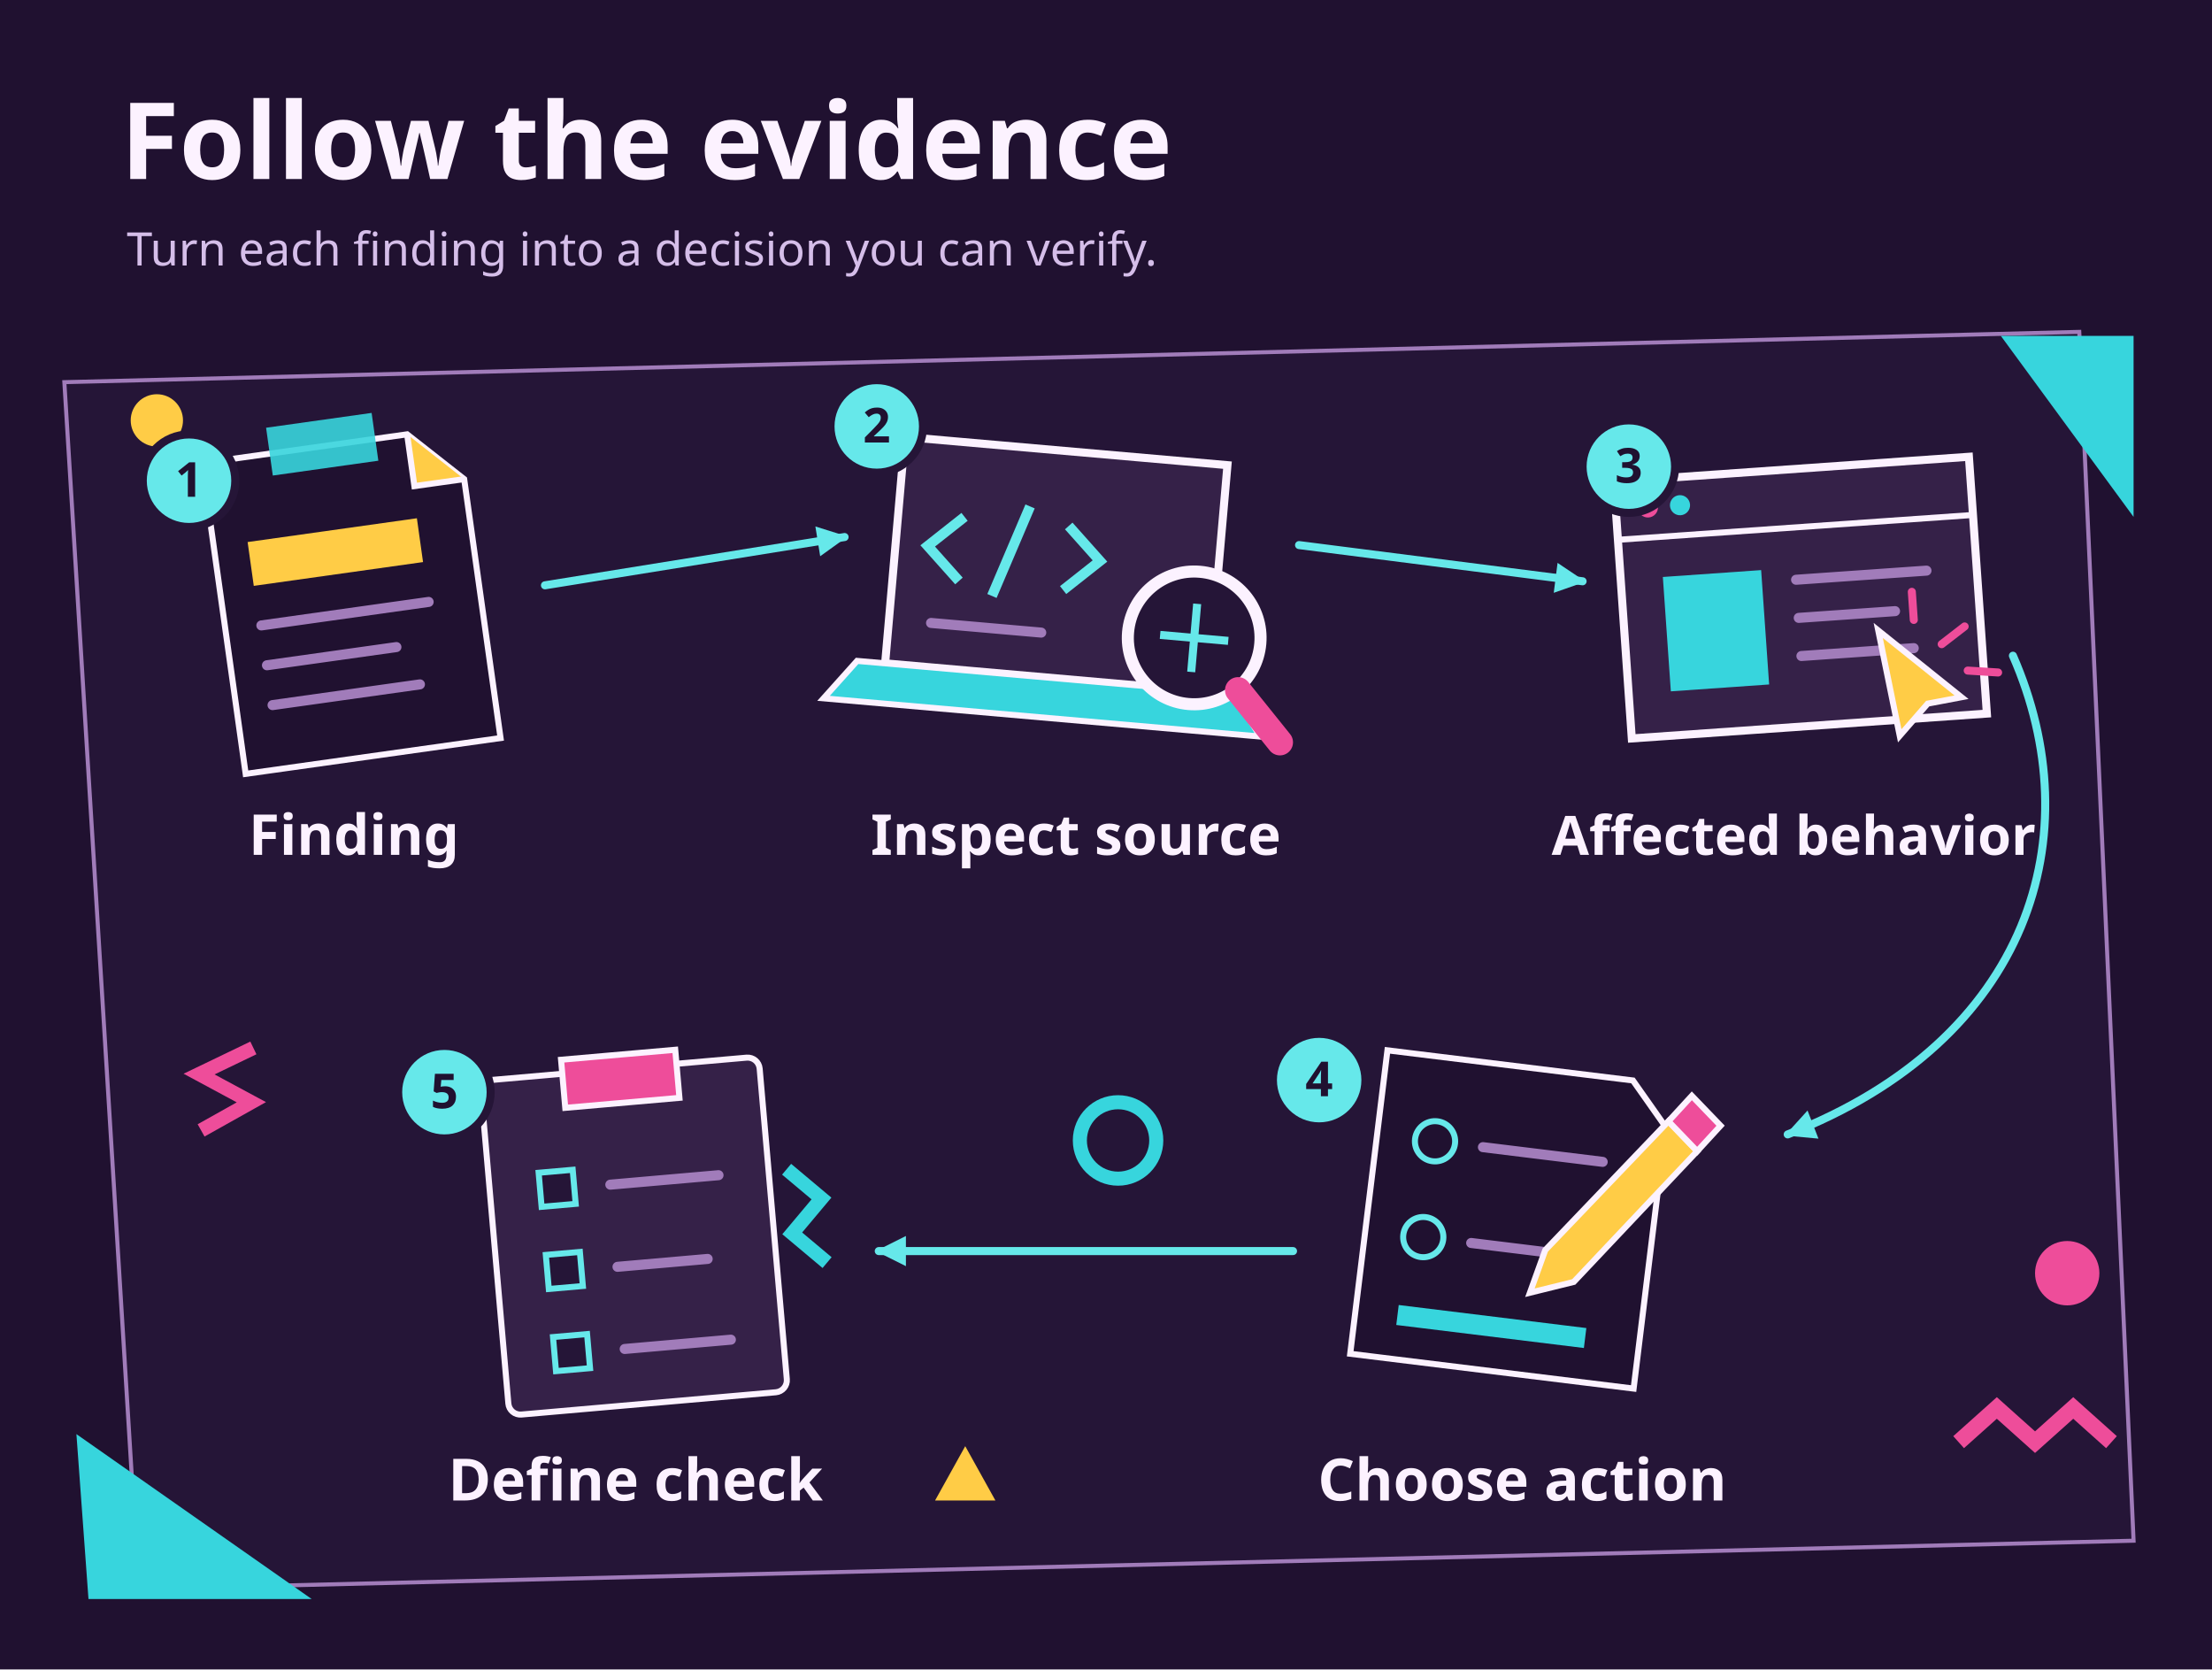
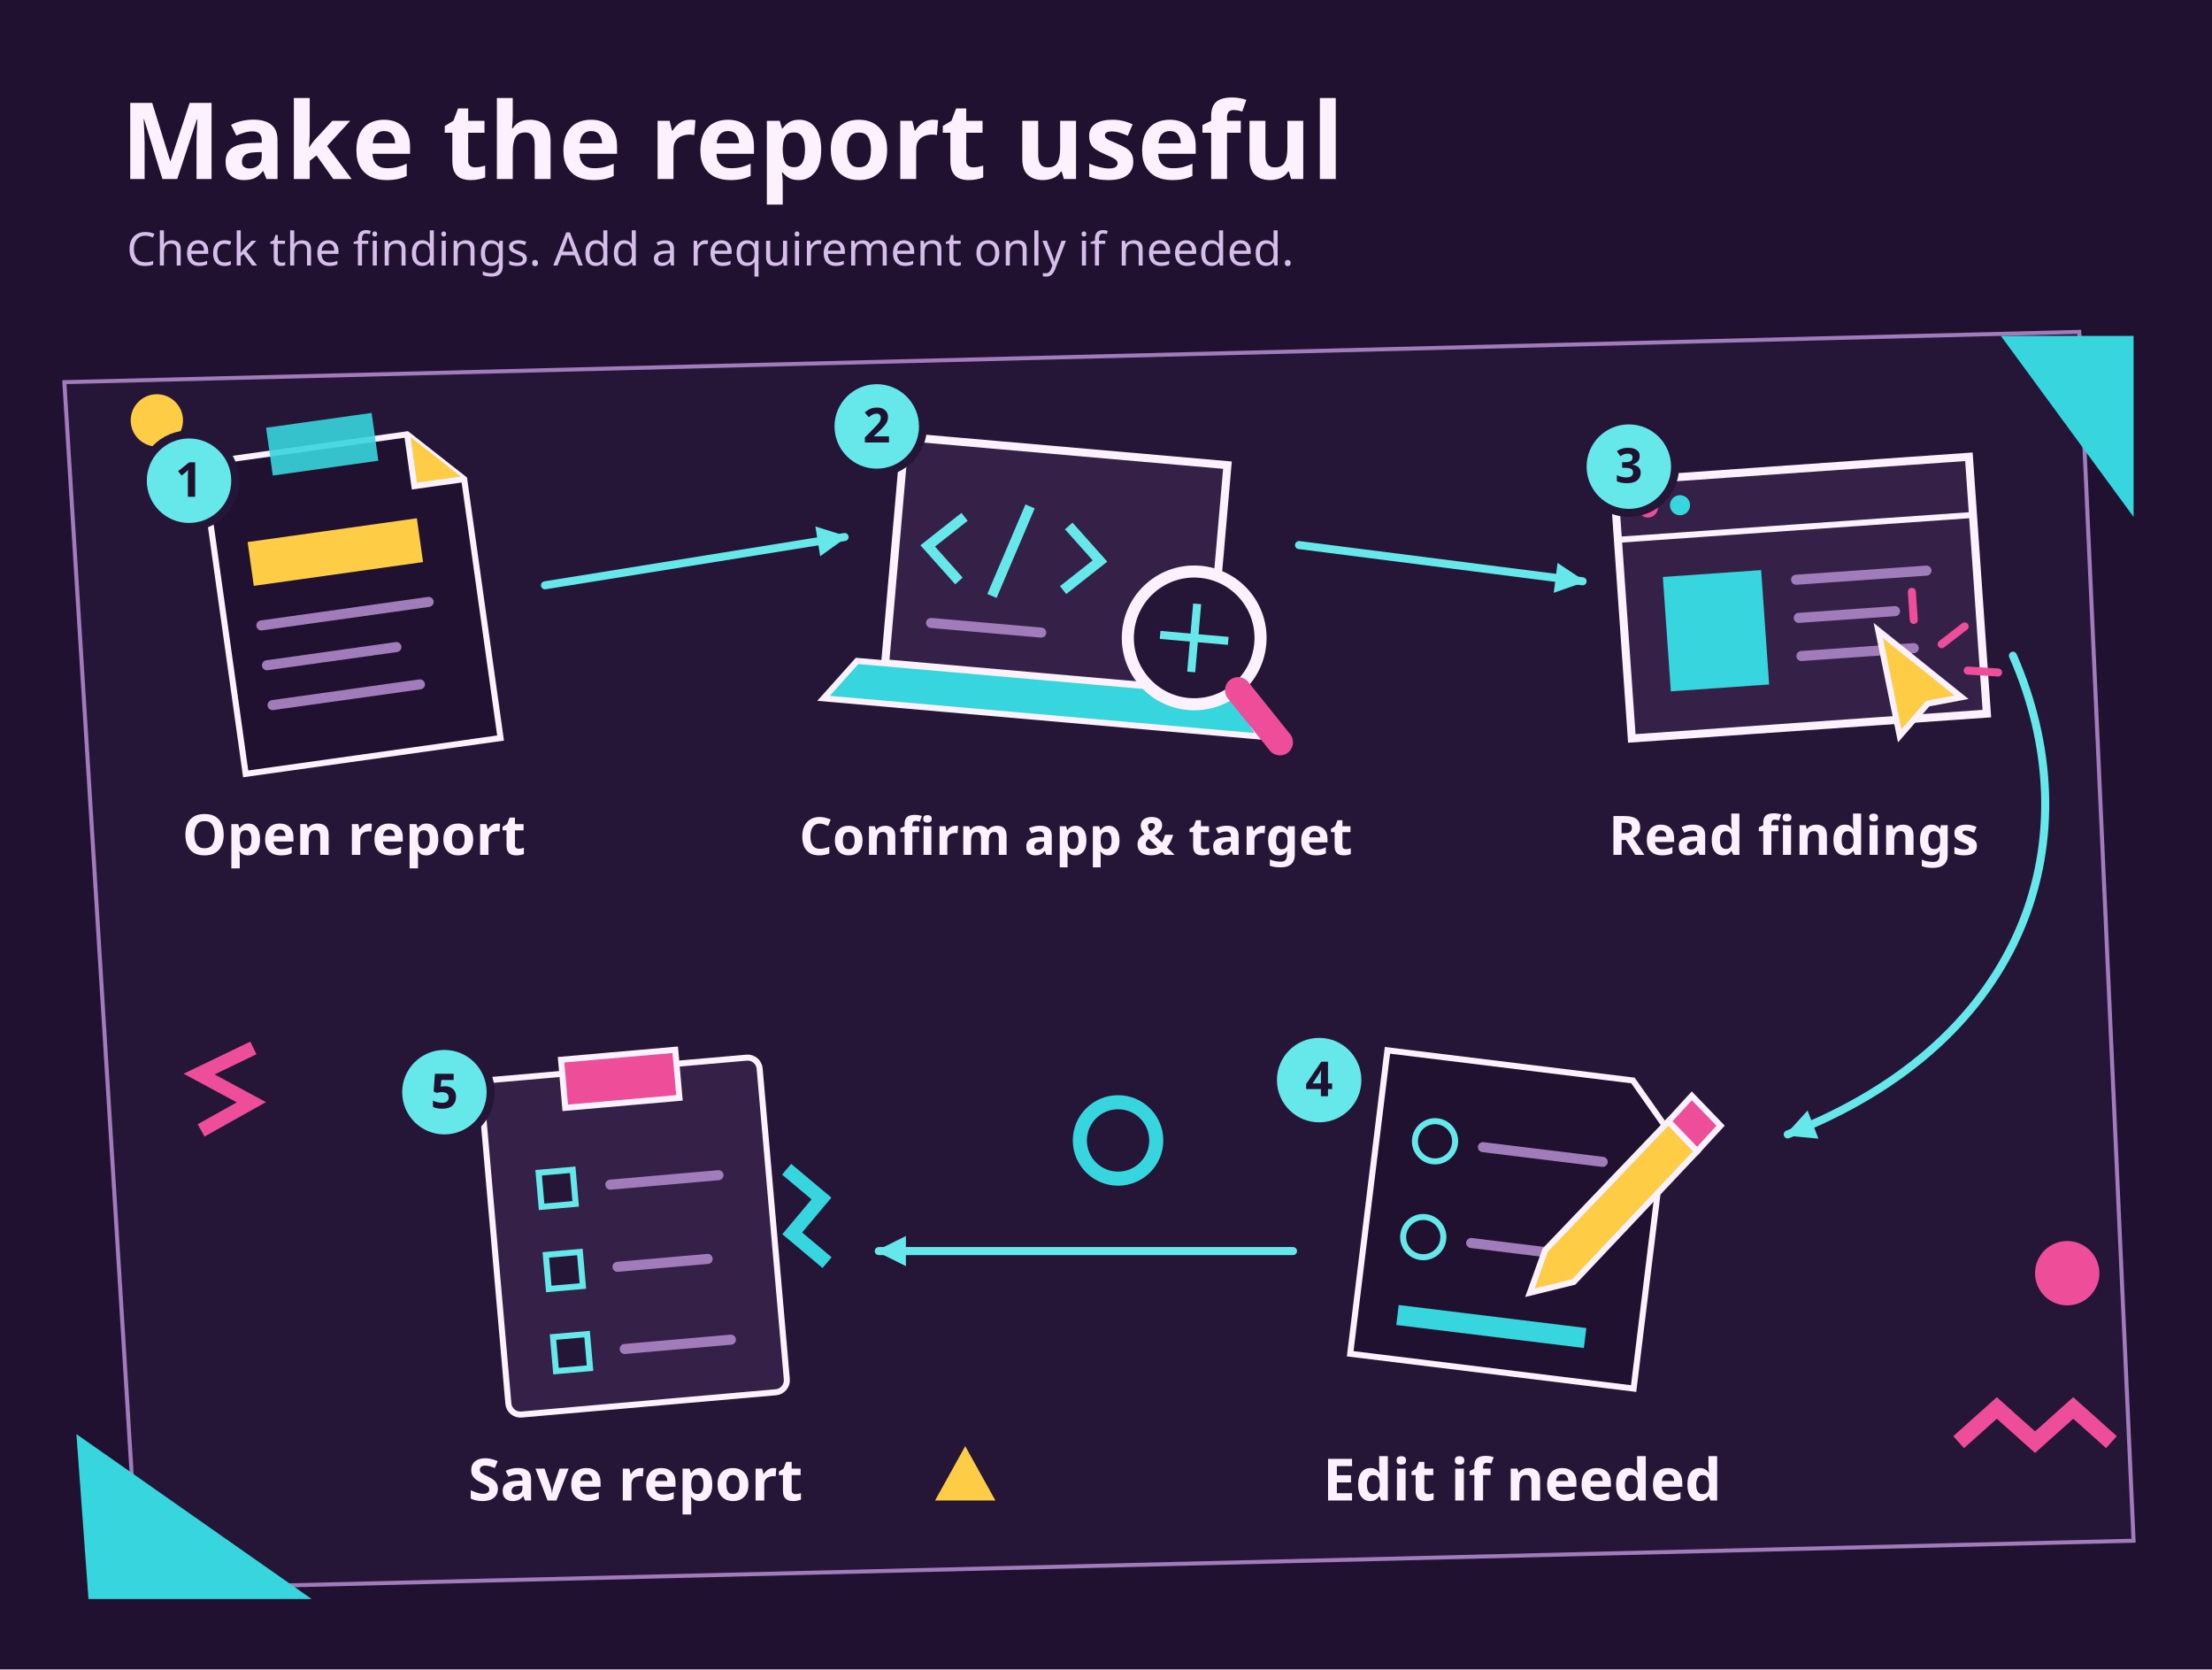
<svg xmlns="http://www.w3.org/2000/svg" width="1100" height="830" viewBox="0 0 1100 830" role="img" aria-labelledby="illustration-investigation-dark-title illustration-investigation-dark-desc" data-illustration="investigation" data-era="1980s" data-theme="dark">
  <defs>
    <marker id="illustration-investigation-dark-arrow" viewBox="0 0 12 12" refX="10" refY="6" markerWidth="18" markerHeight="18" markerUnits="userSpaceOnUse" orient="auto-start-reverse">
      <path d="M1 1L11 6 1 11Z" fill="#66e8ea" />
    </marker>
    <marker id="illustration-investigation-dark-return" viewBox="0 0 12 12" refX="10" refY="6" markerWidth="16" markerHeight="16" markerUnits="userSpaceOnUse" orient="auto-start-reverse">
      <path d="M1 1L11 6 1 11" fill="none" stroke="#d5bee9" stroke-width="2" />
    </marker>
    <marker id="illustration-investigation-dark-trail" viewBox="0 0 12 12" refX="10" refY="6" markerWidth="18" markerHeight="18" markerUnits="userSpaceOnUse" orient="auto">
      <path d="M1 1L11 6 1 11Z" fill="#251537" />
    </marker>
  </defs>
  <rect width="1100" height="830" fill="#201130" />
  <text x="60" y="89" fill="#fcf2ff" font-size="53" font-weight="700" text-anchor="start" font-family="Trebuchet MS, Verdana, sans-serif" letter-spacing="0">
-     <tspan x="60" dy="0">Follow the evidence</tspan>
+     <tspan x="60" dy="0">Make the report useful</tspan>
  </text>
  <text x="63" y="132" fill="#d5bee9" font-size="23" font-weight="400" text-anchor="start" font-family="Trebuchet MS, Verdana, sans-serif" letter-spacing="0">
-     <tspan x="63" dy="0">Turn each finding into a decision you can verify.</tspan>
+     <tspan x="63" dy="0">Check the findings. Add a requirement only if needed.</tspan>
  </text>
  <path d="M32 190L1034 165 1061 766 69 790Z" fill="#251537" stroke="#a17cba" stroke-width="2" />
  <path d="M38 713L155 795H44ZM995 167L1061 257V167Z" fill="#37d5dd" />
  <path d="M974 717l19-17 19 17 19-17 19 17" fill="none" stroke="#ee4d9a" stroke-width="8" />
  <circle cx="78" cy="209" r="13" fill="#ffcc46" />
  <circle cx="1028" cy="633" r="16" fill="#ee4d9a" />
  <path d="M271 291L420 267" fill="none" stroke="#66e8ea" stroke-width="4" stroke-linecap="round" stroke-linejoin="round" opacity="1" marker-end="url(#illustration-investigation-dark-arrow)" />
  <path d="M646 271L787 289" fill="none" stroke="#66e8ea" stroke-width="4" stroke-linecap="round" stroke-linejoin="round" opacity="1" marker-end="url(#illustration-investigation-dark-arrow)" />
  <path d="M1001 326C1040 415 1010 517 889 564" fill="none" stroke="#66e8ea" stroke-width="4" stroke-linecap="round" stroke-linejoin="round" opacity="1" marker-end="url(#illustration-investigation-dark-arrow)" />
  <path d="M643 622L437 622" fill="none" stroke="#66e8ea" stroke-width="4" stroke-linecap="round" stroke-linejoin="round" opacity="1" marker-end="url(#illustration-investigation-dark-arrow)" />
  <g transform="translate(172 301) rotate(-8)">
    <path d="M-61-80H42L67-54V76H-61Z" fill="#201130" stroke="#fcf2ff" stroke-width="3" />
    <path d="M42-80v26h25" fill="#ffcc46" stroke="#fcf2ff" stroke-width="3" />
    <path d="M-44-38H41v22H-44Z" fill="#ffcc46" />
    <path d="M-43 4h84" fill="none" stroke="#a17cba" stroke-width="5" stroke-linecap="round" stroke-linejoin="round" opacity="1" />
    <path d="M-43 24h65" fill="none" stroke="#a17cba" stroke-width="5" stroke-linecap="round" stroke-linejoin="round" opacity="1" />
    <path d="M-43 44h74" fill="none" stroke="#a17cba" stroke-width="5" stroke-linecap="round" stroke-linejoin="round" opacity="1" />
    <path d="M-27-93H26v24H-27Z" fill="#37d5dd" opacity=".9" />
  </g>
  <circle cx="94" cy="239" r="23" fill="#66e8ea" stroke="#251537" stroke-width="4" />
  <text x="94" y="247" fill="#201130" font-size="24" font-weight="700" text-anchor="middle" font-family="Trebuchet MS, Verdana, sans-serif" letter-spacing="0">
    <tspan x="94" dy="0">1</tspan>
  </text>
  <text x="176" y="425" fill="#fcf2ff" font-size="28" font-weight="700" text-anchor="middle" font-family="Trebuchet MS, Verdana, sans-serif" letter-spacing="0">
-     <tspan x="176" dy="0">Finding</tspan>
+     <tspan x="176" dy="0">Open report</tspan>
  </text>
  <g transform="translate(536 290) rotate(5)">
    <path d="M-92-65H69V48H-92Z" fill="#352148" stroke="#fcf2ff" stroke-width="4" />
    <path d="M-106 48H82L97 68H-121Z" fill="#37d5dd" stroke="#fcf2ff" stroke-width="3" />
    <path d="M-59-28L-76-12-59 4M-7-28L10-12-7 4M-27-36L-42 10" fill="none" stroke="#66e8ea" stroke-width="5" />
    <path d="M-71 26h55" fill="none" stroke="#a17cba" stroke-width="5" stroke-linecap="round" stroke-linejoin="round" opacity="1" />
    <circle cx="60" cy="22" r="33" fill="#251537" stroke="#fcf2ff" stroke-width="6" />
    <path d="M84 46L107 70" stroke="#ee4d9a" stroke-width="13" stroke-linecap="round" />
    <path d="M43 22h34M60 5v34" stroke="#66e8ea" stroke-width="4" />
  </g>
  <circle cx="436" cy="212" r="23" fill="#66e8ea" stroke="#251537" stroke-width="4" />
  <text x="436" y="220" fill="#201130" font-size="24" font-weight="700" text-anchor="middle" font-family="Trebuchet MS, Verdana, sans-serif" letter-spacing="0">
    <tspan x="436" dy="0">2</tspan>
  </text>
-   <text x="535" y="425" fill="#fcf2ff" font-size="28" font-weight="700" text-anchor="middle" font-family="Trebuchet MS, Verdana, sans-serif" letter-spacing="0">
-     <tspan x="535" dy="0">Inspect source</tspan>
+   <text x="535" y="425" fill="#fcf2ff" font-size="26" font-weight="700" text-anchor="middle" font-family="Trebuchet MS, Verdana, sans-serif" letter-spacing="0">
+     <tspan x="535" dy="0">Confirm app &amp; target</tspan>
  </text>
  <g transform="translate(897 300) rotate(-4)">
    <rect x="-90" y="-67" width="177" height="128" fill="#352148" stroke="#fcf2ff" stroke-width="4" />
    <path d="M-90-38H87" stroke="#fcf2ff" stroke-width="3" />
    <circle cx="-74" cy="-53" r="5" fill="#ee4d9a" />
    <circle cx="-58" cy="-53" r="5" fill="#37d5dd" />
    <rect x="-69" y="-18" width="49" height="57" fill="#37d5dd" />
    <path d="M-3 -12h65" fill="none" stroke="#a17cba" stroke-width="5" stroke-linecap="round" stroke-linejoin="round" opacity="1" />
    <path d="M-3 7h48" fill="none" stroke="#a17cba" stroke-width="5" stroke-linecap="round" stroke-linejoin="round" opacity="1" />
    <path d="M-3 26h56" fill="none" stroke="#a17cba" stroke-width="5" stroke-linecap="round" stroke-linejoin="round" opacity="1" />
    <path d="M36 16L43 69 58 54 75 52Z" fill="#ffcc46" stroke="#fcf2ff" stroke-width="3" />
    <path d="M67 25l12-8M54 12V-2M79 39l15 2" stroke="#ee4d9a" stroke-width="4" stroke-linecap="round" />
  </g>
  <circle cx="810" cy="232" r="23" fill="#66e8ea" stroke="#251537" stroke-width="4" />
  <text x="810" y="240" fill="#201130" font-size="24" font-weight="700" text-anchor="middle" font-family="Trebuchet MS, Verdana, sans-serif" letter-spacing="0">
    <tspan x="810" dy="0">3</tspan>
  </text>
  <text x="892" y="425" fill="#fcf2ff" font-size="27" font-weight="700" text-anchor="middle" font-family="Trebuchet MS, Verdana, sans-serif" letter-spacing="0">
-     <tspan x="892" dy="0">Affected behavior</tspan>
+     <tspan x="892" dy="0">Read findings</tspan>
  </text>
  <g transform="translate(757 608) rotate(7)">
    <path d="M-77-77H46L65-56V75H-77Z" fill="#201130" stroke="#fcf2ff" stroke-width="3" />
    <circle cx="-48" cy="-35" r="10" fill="none" stroke="#66e8ea" stroke-width="3" />
    <circle cx="-48" cy="13" r="10" fill="none" stroke="#66e8ea" stroke-width="3" />
    <path d="M-24 -35h60" fill="none" stroke="#a17cba" stroke-width="5" stroke-linecap="round" stroke-linejoin="round" opacity="1" />
    <path d="M-24 13h53" fill="none" stroke="#a17cba" stroke-width="5" stroke-linecap="round" stroke-linejoin="round" opacity="1" />
    <path d="M66-59L82-46 29 26 8 34 13 12Z" fill="#ffcc46" stroke="#fcf2ff" stroke-width="3" />
    <path d="M66-59L76-73 92-60 82-46Z" fill="#ee4d9a" stroke="#fcf2ff" stroke-width="3" />
    <path d="M-56 53H38" stroke="#37d5dd" stroke-width="10" />
  </g>
  <circle cx="656" cy="537" r="23" fill="#66e8ea" stroke="#251537" stroke-width="4" />
  <text x="656" y="545" fill="#201130" font-size="24" font-weight="700" text-anchor="middle" font-family="Trebuchet MS, Verdana, sans-serif" letter-spacing="0">
    <tspan x="656" dy="0">4</tspan>
  </text>
  <text x="757" y="746" fill="#fcf2ff" font-size="29" font-weight="700" text-anchor="middle" font-family="Trebuchet MS, Verdana, sans-serif" letter-spacing="0">
-     <tspan x="757" dy="0">Choose action</tspan>
+     <tspan x="757" dy="0">Edit if needed</tspan>
  </text>
  <g transform="translate(316 617) rotate(-5)">
    <rect x="-70" y="-86" width="139" height="167" rx="6" fill="#352148" stroke="#fcf2ff" stroke-width="3" />
    <path d="M-29-93h57v24h-57Z" fill="#ee4d9a" stroke="#fcf2ff" stroke-width="3" />
    <path d="M-45-38h17v17h-17Zm0 41h17v17h-17Zm0 41h17v17h-17Z" fill="#251537" stroke="#66e8ea" stroke-width="3" />
    <path d="M-10 -29h54" fill="none" stroke="#a17cba" stroke-width="5" stroke-linecap="round" stroke-linejoin="round" opacity="1" />
    <path d="M-10 12h45" fill="none" stroke="#a17cba" stroke-width="5" stroke-linecap="round" stroke-linejoin="round" opacity="1" />
    <path d="M-10 53h53" fill="none" stroke="#a17cba" stroke-width="5" stroke-linecap="round" stroke-linejoin="round" opacity="1" />
    <path d="M78-29L94-13 78 3 94 19" fill="none" stroke="#37d5dd" stroke-width="7" />
  </g>
  <circle cx="221" cy="543" r="23" fill="#66e8ea" stroke="#251537" stroke-width="4" />
  <text x="221" y="551" fill="#201130" font-size="24" font-weight="700" text-anchor="middle" font-family="Trebuchet MS, Verdana, sans-serif" letter-spacing="0">
    <tspan x="221" dy="0">5</tspan>
  </text>
  <text x="316" y="746" fill="#fcf2ff" font-size="29" font-weight="700" text-anchor="middle" font-family="Trebuchet MS, Verdana, sans-serif" letter-spacing="0">
-     <tspan x="316" dy="0">Define check</tspan>
+     <tspan x="316" dy="0">Save report</tspan>
  </text>
  <path d="M126 521l-27 13 26 14-25 14" fill="none" stroke="#ee4d9a" stroke-width="7" />
  <path d="M465 746l15-27 15 27Z" fill="#ffcc46" />
  <circle cx="556" cy="567" r="19" fill="none" stroke="#37d5dd" stroke-width="7" />
</svg>
